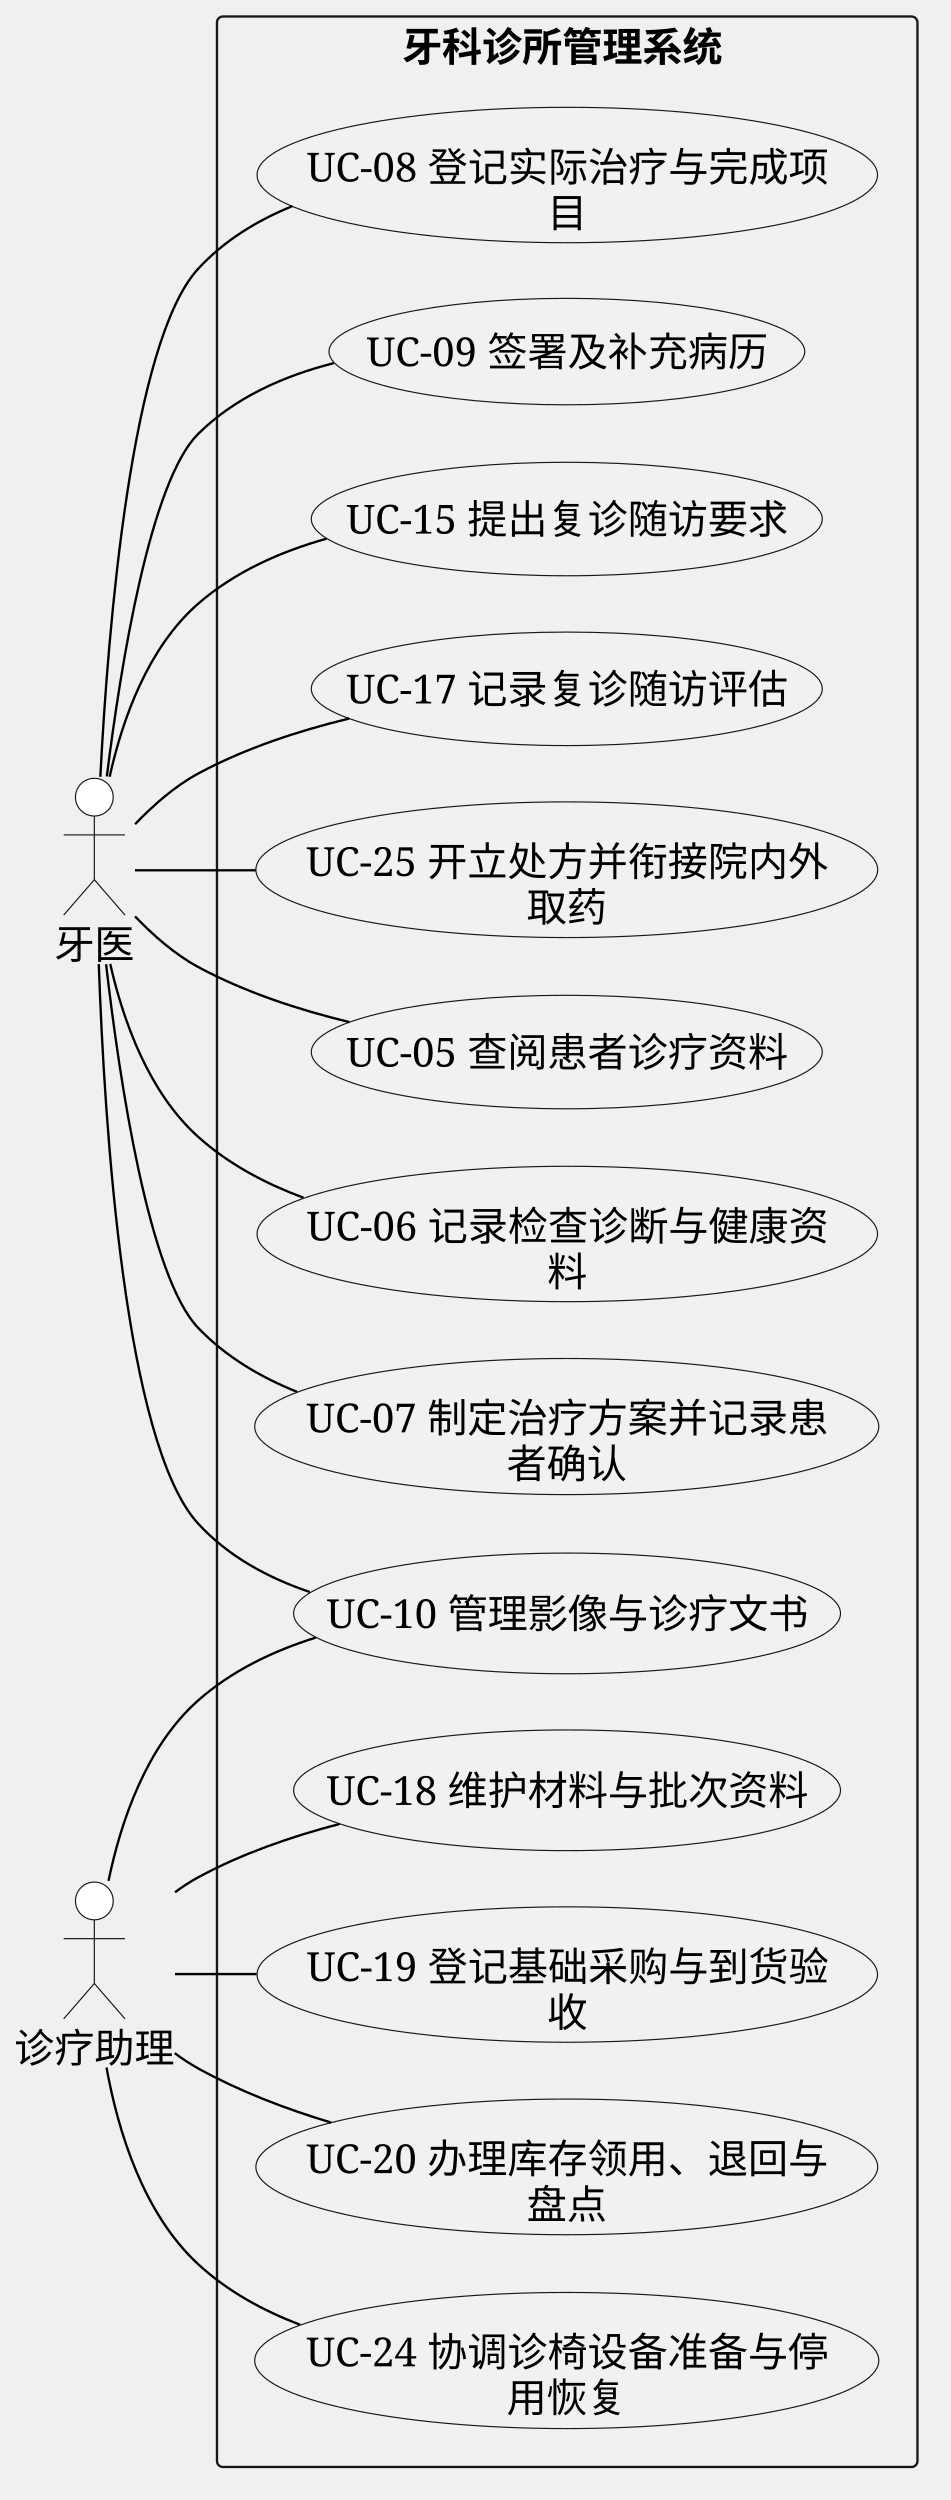
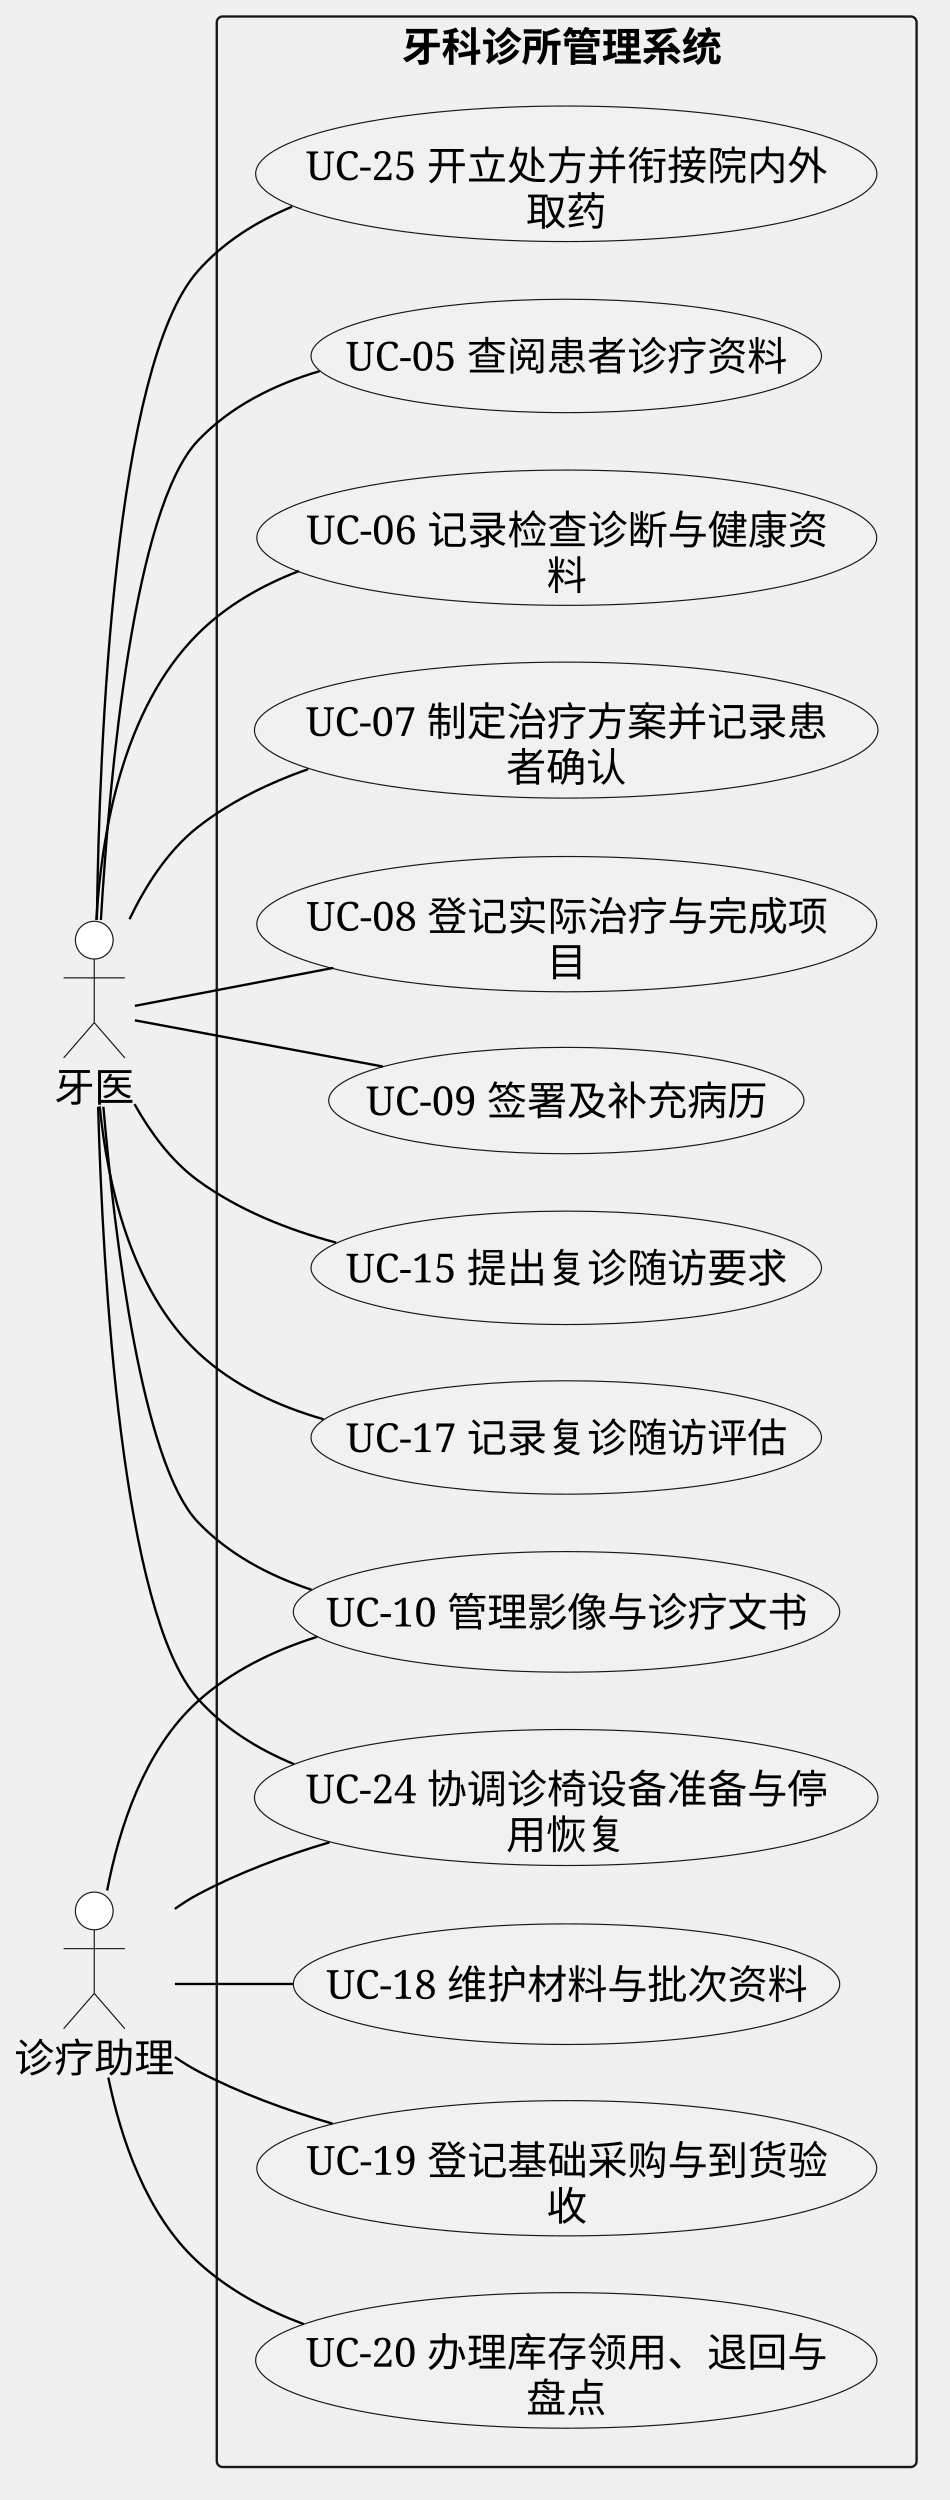
- <svg xmlns="http://www.w3.org/2000/svg" version="1.1" data-diagram-type="DESCRIPTION" style="width:403px;height:1060px;background:#FFFFFF;" width="403px" height="1060px" viewBox="0 0 403 1060" zoomAndPan="magnify" preserveAspectRatio="none" contentStyleType="text/css">
+ <svg xmlns="http://www.w3.org/2000/svg" version="1.1" data-diagram-type="DESCRIPTION" style="width:403px;height:1061px;background:#FFFFFF;" width="403px" height="1061px" viewBox="0 0 403 1061" zoomAndPan="magnify" preserveAspectRatio="none" contentStyleType="text/css">
  <defs />
  <g font-family="sans-serif" lengthAdjust="spacing">
    <g class="cluster" data-qualified-name="........" id="ent0003" data-source-line="19">
-       <rect x="92" y="7" width="297" height="1039" fill="none" style="stroke:#181818;stroke-width:1;" rx="2.5" ry="2.5" />
+       <rect x="92" y="7" width="297" height="1040" fill="none" style="stroke:#181818;stroke-width:1;" rx="2.5" ry="2.5" />
      <text x="170.375" y="26" fill="#000" font-size="17" textLength="140.25" font-weight="700" font-family="SimSun">牙科诊所管理系统</text>
    </g>
    <g class="entity" data-qualified-name=".........U5" id="ent0004" data-source-line="20">
-       <ellipse cx="240.32" cy="446.064" rx="108.32" ry="24.064" fill="#F1F1F1" style="stroke:#181818;stroke-width:0.5;" />
-       <text x="146.82" y="452.259" fill="#000" font-size="17" textLength="187" font-family="SimSun">UC-05 查阅患者诊疗资料</text>
+       <ellipse cx="240.32" cy="151.064" rx="108.32" ry="24.064" fill="#F1F1F1" style="stroke:#181818;stroke-width:0.5;" />
+       <text x="146.82" y="157.259" fill="#000" font-size="17" textLength="187" font-family="SimSun">UC-05 查阅患者诊疗资料</text>
    </g>
    <g class="entity" data-qualified-name=".........U6" id="ent0005" data-source-line="21">
-       <ellipse cx="240.533" cy="523.207" rx="131.533" ry="28.707" fill="#F1F1F1" style="stroke:#181818;stroke-width:0.5;" />
-       <text x="130.033" y="525.966" fill="#000" font-size="17" textLength="221" font-family="SimSun">UC-06 记录检查诊断与健康资</text>
-       <text x="232.033" y="545.357" fill="#000" font-size="17" font-family="SimSun">料</text>
+       <ellipse cx="240.533" cy="228.207" rx="131.533" ry="28.707" fill="#F1F1F1" style="stroke:#181818;stroke-width:0.5;" />
+       <text x="130.033" y="230.966" fill="#000" font-size="17" textLength="221" font-family="SimSun">UC-06 记录检查诊断与健康资</text>
+       <text x="232.033" y="250.357" fill="#000" font-size="17" font-family="SimSun">料</text>
    </g>
    <g class="entity" data-qualified-name=".........U7" id="ent0006" data-source-line="22">
-       <ellipse cx="240.301" cy="604.86" rx="132.301" ry="28.86" fill="#F1F1F1" style="stroke:#181818;stroke-width:0.5;" />
-       <text x="129.801" y="607.322" fill="#000" font-size="17" textLength="221" font-family="SimSun">UC-07 制定治疗方案并记录患</text>
-       <text x="214.801" y="626.712" fill="#000" font-size="17" textLength="51" font-family="SimSun">者确认</text>
+       <ellipse cx="240.301" cy="309.86" rx="132.301" ry="28.86" fill="#F1F1F1" style="stroke:#181818;stroke-width:0.5;" />
+       <text x="129.801" y="312.322" fill="#000" font-size="17" textLength="221" font-family="SimSun">UC-07 制定治疗方案并记录患</text>
+       <text x="214.801" y="331.712" fill="#000" font-size="17" textLength="51" font-family="SimSun">者确认</text>
    </g>
    <g class="entity" data-qualified-name=".........U8" id="ent0007" data-source-line="23">
-       <ellipse cx="240.533" cy="74.207" rx="131.533" ry="28.707" fill="#F1F1F1" style="stroke:#181818;stroke-width:0.5;" />
-       <text x="130.033" y="76.966" fill="#000" font-size="17" textLength="221" font-family="SimSun">UC-08 登记实际治疗与完成项</text>
-       <text x="232.033" y="96.357" fill="#000" font-size="17" font-family="SimSun">目</text>
+       <ellipse cx="240.533" cy="392.207" rx="131.533" ry="28.707" fill="#F1F1F1" style="stroke:#181818;stroke-width:0.5;" />
+       <text x="130.033" y="394.966" fill="#000" font-size="17" textLength="221" font-family="SimSun">UC-08 登记实际治疗与完成项</text>
+       <text x="232.033" y="414.357" fill="#000" font-size="17" font-family="SimSun">目</text>
    </g>
    <g class="entity" data-qualified-name=".........U9" id="ent0008" data-source-line="24">
-       <ellipse cx="240.352" cy="149.07" rx="100.852" ry="22.57" fill="#F1F1F1" style="stroke:#181818;stroke-width:0.5;" />
-       <text x="155.352" y="155.266" fill="#000" font-size="17" textLength="170" font-family="SimSun">UC-09 签署及补充病历</text>
+       <ellipse cx="240.352" cy="467.07" rx="100.852" ry="22.57" fill="#F1F1F1" style="stroke:#181818;stroke-width:0.5;" />
+       <text x="155.352" y="473.266" fill="#000" font-size="17" textLength="170" font-family="SimSun">UC-09 签署及补充病历</text>
    </g>
    <g class="entity" data-qualified-name=".........U10" id="ent0009" data-source-line="25">
      <ellipse cx="240.434" cy="684.087" rx="115.934" ry="25.587" fill="#F1F1F1" style="stroke:#181818;stroke-width:0.5;" />
      <text x="138.434" y="690.282" fill="#000" font-size="17" textLength="204" font-family="SimSun">UC-10 管理影像与诊疗文书</text>
    </g>
    <g class="entity" data-qualified-name=".........U15" id="ent0010" data-source-line="26">
-       <ellipse cx="240.32" cy="220.064" rx="108.32" ry="24.064" fill="#F1F1F1" style="stroke:#181818;stroke-width:0.5;" />
-       <text x="146.82" y="226.259" fill="#000" font-size="17" textLength="187" font-family="SimSun">UC-15 提出复诊随访要求</text>
+       <ellipse cx="240.32" cy="538.064" rx="108.32" ry="24.064" fill="#F1F1F1" style="stroke:#181818;stroke-width:0.5;" />
+       <text x="146.82" y="544.259" fill="#000" font-size="17" textLength="187" font-family="SimSun">UC-15 提出复诊随访要求</text>
    </g>
    <g class="entity" data-qualified-name=".........U17" id="ent0011" data-source-line="27">
-       <ellipse cx="240.32" cy="292.064" rx="108.32" ry="24.064" fill="#F1F1F1" style="stroke:#181818;stroke-width:0.5;" />
-       <text x="146.82" y="298.259" fill="#000" font-size="17" textLength="187" font-family="SimSun">UC-17 记录复诊随访评估</text>
+       <ellipse cx="240.32" cy="610.064" rx="108.32" ry="24.064" fill="#F1F1F1" style="stroke:#181818;stroke-width:0.5;" />
+       <text x="146.82" y="616.259" fill="#000" font-size="17" textLength="187" font-family="SimSun">UC-17 记录复诊随访评估</text>
    </g>
    <g class="entity" data-qualified-name=".........U18" id="ent0012" data-source-line="28">
-       <ellipse cx="240.434" cy="759.087" rx="115.934" ry="25.587" fill="#F1F1F1" style="stroke:#181818;stroke-width:0.5;" />
-       <text x="138.434" y="765.282" fill="#000" font-size="17" textLength="204" font-family="SimSun">UC-18 维护材料与批次资料</text>
+       <ellipse cx="240.434" cy="842.087" rx="115.934" ry="25.587" fill="#F1F1F1" style="stroke:#181818;stroke-width:0.5;" />
+       <text x="138.434" y="848.282" fill="#000" font-size="17" textLength="204" font-family="SimSun">UC-18 维护材料与批次资料</text>
    </g>
    <g class="entity" data-qualified-name=".........U19" id="ent0013" data-source-line="29">
-       <ellipse cx="240.533" cy="837.207" rx="131.533" ry="28.707" fill="#F1F1F1" style="stroke:#181818;stroke-width:0.5;" />
-       <text x="130.033" y="839.966" fill="#000" font-size="17" textLength="221" font-family="SimSun">UC-19 登记基础采购与到货验</text>
-       <text x="232.033" y="859.357" fill="#000" font-size="17" font-family="SimSun">收</text>
+       <ellipse cx="240.533" cy="920.207" rx="131.533" ry="28.707" fill="#F1F1F1" style="stroke:#181818;stroke-width:0.5;" />
+       <text x="130.033" y="922.966" fill="#000" font-size="17" textLength="221" font-family="SimSun">UC-19 登记基础采购与到货验</text>
+       <text x="232.033" y="942.357" fill="#000" font-size="17" font-family="SimSun">收</text>
    </g>
    <g class="entity" data-qualified-name=".........U20" id="ent0014" data-source-line="30">
-       <ellipse cx="240.32" cy="918.764" rx="131.82" ry="28.764" fill="#F1F1F1" style="stroke:#181818;stroke-width:0.5;" />
-       <text x="129.82" y="921.412" fill="#000" font-size="17" textLength="221" font-family="SimSun">UC-20 办理库存领用、退回与</text>
-       <text x="223.32" y="940.802" fill="#000" font-size="17" textLength="34" font-family="SimSun">盘点</text>
+       <ellipse cx="240.32" cy="1001.764" rx="131.82" ry="28.764" fill="#F1F1F1" style="stroke:#181818;stroke-width:0.5;" />
+       <text x="129.82" y="1004.412" fill="#000" font-size="17" textLength="221" font-family="SimSun">UC-20 办理库存领用、退回与</text>
+       <text x="223.32" y="1023.802" fill="#000" font-size="17" textLength="34" font-family="SimSun">盘点</text>
    </g>
    <g class="entity" data-qualified-name=".........U24" id="ent0015" data-source-line="31">
-       <ellipse cx="240.301" cy="1000.86" rx="132.301" ry="28.86" fill="#F1F1F1" style="stroke:#181818;stroke-width:0.5;" />
-       <text x="129.801" y="1003.322" fill="#000" font-size="17" textLength="221" font-family="SimSun">UC-24 协调诊椅设备准备与停</text>
-       <text x="214.801" y="1022.712" fill="#000" font-size="17" textLength="51" font-family="SimSun">用恢复</text>
+       <ellipse cx="240.301" cy="762.86" rx="132.301" ry="28.86" fill="#F1F1F1" style="stroke:#181818;stroke-width:0.5;" />
+       <text x="129.801" y="765.322" fill="#000" font-size="17" textLength="221" font-family="SimSun">UC-24 协调诊椅设备准备与停</text>
+       <text x="214.801" y="784.712" fill="#000" font-size="17" textLength="51" font-family="SimSun">用恢复</text>
    </g>
    <g class="entity" data-qualified-name=".........U25" id="ent0016" data-source-line="32">
-       <ellipse cx="240.32" cy="368.764" rx="131.82" ry="28.764" fill="#F1F1F1" style="stroke:#181818;stroke-width:0.5;" />
-       <text x="129.82" y="371.412" fill="#000" font-size="17" textLength="221" font-family="SimSun">UC-25 开立处方并衔接院内外</text>
-       <text x="223.32" y="390.802" fill="#000" font-size="17" textLength="34" font-family="SimSun">取药</text>
+       <ellipse cx="240.32" cy="73.764" rx="131.82" ry="28.764" fill="#F1F1F1" style="stroke:#181818;stroke-width:0.5;" />
+       <text x="129.82" y="76.412" fill="#000" font-size="17" textLength="221" font-family="SimSun">UC-25 开立处方并衔接院内外</text>
+       <text x="223.32" y="95.802" fill="#000" font-size="17" textLength="34" font-family="SimSun">取药</text>
    </g>
    <g class="entity" data-qualified-name="A0" id="ent0001" data-source-line="17">
-       <ellipse cx="40" cy="338" rx="8" ry="8" fill="#FFF" style="stroke:#181818;stroke-width:0.5;" />
-       <path d="M40,346 L40,373 M27,354 L53,354 M40,373 L27,388 M40,373 L53,388" style="stroke:#181818;stroke-width:0.5;" fill="none" />
-       <text x="23" y="406.5" fill="#000" font-size="17" textLength="34" font-family="SimSun">牙医</text>
+       <ellipse cx="40" cy="399" rx="8" ry="8" fill="#FFF" style="stroke:#181818;stroke-width:0.5;" />
+       <path d="M40,407 L40,434 M27,415 L53,415 M40,434 L27,449 M40,434 L53,449" style="stroke:#181818;stroke-width:0.5;" fill="none" />
+       <text x="23" y="467.5" fill="#000" font-size="17" textLength="34" font-family="SimSun">牙医</text>
    </g>
    <g class="entity" data-qualified-name="A1" id="ent0002" data-source-line="18">
-       <ellipse cx="40" cy="806" rx="8" ry="8" fill="#FFF" style="stroke:#181818;stroke-width:0.5;" />
-       <path d="M40,814 L40,841 M27,822 L53,822 M40,841 L27,856 M40,841 L53,856" style="stroke:#181818;stroke-width:0.5;" fill="none" />
-       <text x="6" y="874.5" fill="#000" font-size="17" textLength="68" font-family="SimSun">诊疗助理</text>
+       <ellipse cx="40" cy="811" rx="8" ry="8" fill="#FFF" style="stroke:#181818;stroke-width:0.5;" />
+       <path d="M40,819 L40,846 M27,827 L53,827 M40,846 L27,861 M40,846 L53,861" style="stroke:#181818;stroke-width:0.5;" fill="none" />
+       <text x="6" y="879.5" fill="#000" font-size="17" textLength="68" font-family="SimSun">诊疗助理</text>
    </g>
    <g class="link" data-entity-1="ent0001" data-entity-2="ent0004" id="lnk17" data-source-line="34" data-link-type="association">
-       <path d="M57.26,388.54 C64.67,396.29 74.01,404.61 84,410 C103.63,420.59 126.3,428.08 148.14,433.37" style="stroke:#000;stroke-width:1;" fill="none" id="A0-U5" />
+       <path d="M42.82,390.43 C46.47,329.23 56.79,215.67 84,187 C97.83,172.43 116.3,163.22 135.67,157.51" style="stroke:#000;stroke-width:1;" fill="none" id="A0-U5" />
    </g>
    <g class="link" data-entity-1="ent0001" data-entity-2="ent0005" id="lnk18" data-source-line="35" data-link-type="association">
-       <path d="M46.74,408.71 C52.29,433.11 63.09,463.19 84,482 C96.77,493.48 112.37,501.81 128.72,507.85" style="stroke:#000;stroke-width:1;" fill="none" id="A0-U6" />
+       <path d="M40.91,390.43 C43,354.02 51.93,300.96 84,269 C95.96,257.08 110.96,248.5 126.88,242.35" style="stroke:#000;stroke-width:1;" fill="none" id="A0-U6" />
    </g>
    <g class="link" data-entity-1="ent0001" data-entity-2="ent0006" id="lnk19" data-source-line="36" data-link-type="association">
-       <path d="M44.98,408.85 C50.78,459 63.21,541.24 84,563 C95.59,575.13 110.29,583.88 126,590.17" style="stroke:#000;stroke-width:1;" fill="none" id="A0-U7" />
+       <path d="M54.96,390.12 C61.73,375.94 71.22,361.02 84,351 C97.73,340.23 114.03,332.28 130.81,326.41" style="stroke:#000;stroke-width:1;" fill="none" id="A0-U7" />
    </g>
    <g class="link" data-entity-1="ent0001" data-entity-2="ent0007" id="lnk20" data-source-line="37" data-link-type="association">
-       <path d="M42.54,329.38 C45.83,265.75 55.71,144.79 84,114 C94.94,102.09 108.9,93.53 123.96,87.4" style="stroke:#000;stroke-width:1;" fill="none" id="A0-U8" />
+       <path d="M57.24,426.89 C76.13,423.27 108.9,417 141.49,410.76" style="stroke:#000;stroke-width:1;" fill="none" id="A0-U8" />
    </g>
    <g class="link" data-entity-1="ent0001" data-entity-2="ent0008" id="lnk21" data-source-line="38" data-link-type="association">
-       <path d="M45.3,329.19 C51.31,281.07 63.82,204.04 84,184 C99.51,168.6 120.26,159.37 141.53,153.97" style="stroke:#000;stroke-width:1;" fill="none" id="A0-U9" />
+       <path d="M57.24,433.03 C80.21,437.31 123.69,445.41 162.42,452.63" style="stroke:#000;stroke-width:1;" fill="none" id="A0-U9" />
    </g>
    <g class="link" data-entity-1="ent0001" data-entity-2="ent0009" id="lnk22" data-source-line="39" data-link-type="association">
-       <path d="M41.89,408.76 C44.26,476.93 52.86,612.07 84,646 C96.68,659.82 113.49,668.99 131.36,675.01" style="stroke:#000;stroke-width:1;" fill="none" id="A0-U10" />
+       <path d="M43.87,469.7 C48.67,524.99 60.26,621.22 84,646 C97.07,659.65 114.17,668.73 132.23,674.7" style="stroke:#000;stroke-width:1;" fill="none" id="A0-U10" />
    </g>
    <g class="link" data-entity-1="ent0001" data-entity-2="ent0010" id="lnk23" data-source-line="40" data-link-type="association">
-       <path d="M46.49,329.34 C51.94,304.81 62.73,274.56 84,256 C99.35,242.61 118.7,233.94 138.49,228.39" style="stroke:#000;stroke-width:1;" fill="none" id="A0-U15" />
+       <path d="M57.09,468.61 C63.8,480.58 72.7,492.77 84,501 C101.15,513.51 121.94,521.84 142.66,527.38" style="stroke:#000;stroke-width:1;" fill="none" id="A0-U15" />
    </g>
    <g class="link" data-entity-1="ent0001" data-entity-2="ent0011" id="lnk24" data-source-line="41" data-link-type="association">
-       <path d="M57.26,349.46 C64.67,341.71 74.01,333.39 84,328 C103.63,317.41 126.3,309.92 148.14,304.63" style="stroke:#000;stroke-width:1;" fill="none" id="A0-U17" />
+       <path d="M42.31,469.51 C45.55,502.07 55.38,547.12 84,574 C98.75,587.85 117.73,596.73 137.33,602.34" style="stroke:#000;stroke-width:1;" fill="none" id="A0-U17" />
    </g>
-     <g class="link" data-entity-1="ent0001" data-entity-2="ent0016" id="lnk25" data-source-line="42" data-link-type="association">
-       <path d="M57.24,369 C69.65,369 88.05,369 108.45,369" style="stroke:#000;stroke-width:1;" fill="none" id="A0-U25" />
+     <g class="link" data-entity-1="ent0001" data-entity-2="ent0015" id="lnk25" data-source-line="42" data-link-type="association">
+       <path d="M41.64,469.71 C43.61,540.51 51.59,684.55 84,721 C95.06,733.43 109.37,742.36 124.84,748.73" style="stroke:#000;stroke-width:1;" fill="none" id="A0-U24" />
    </g>
-     <g class="link" data-entity-1="ent0002" data-entity-2="ent0009" id="lnk26" data-source-line="43" data-link-type="association">
-       <path d="M46.01,797.47 C51.28,772.12 62.05,740.43 84,721 C98.13,708.49 115.72,700.02 133.94,694.32" style="stroke:#000;stroke-width:1;" fill="none" id="A1-U10" />
+     <g class="link" data-entity-1="ent0001" data-entity-2="ent0016" id="lnk26" data-source-line="43" data-link-type="association">
+       <path d="M41.11,390.29 C42.14,314.91 48.57,155.05 84,115 C94.82,102.77 108.82,93.99 123.97,87.71" style="stroke:#000;stroke-width:1;" fill="none" id="A0-U25" />
    </g>
-     <g class="link" data-entity-1="ent0002" data-entity-2="ent0012" id="lnk27" data-source-line="44" data-link-type="association">
-       <path d="M74.2,802.32 C77.36,799.97 80.65,797.82 84,796 C102.41,786 123.49,778.68 144.06,773.33" style="stroke:#000;stroke-width:1;" fill="none" id="A1-U18" />
+     <g class="link" data-entity-1="ent0002" data-entity-2="ent0009" id="lnk27" data-source-line="44" data-link-type="association">
+       <path d="M45.47,802.33 C50.51,775.95 61.23,742.51 84,722 C98.25,709.17 116.11,700.49 134.61,694.66" style="stroke:#000;stroke-width:1;" fill="none" id="A1-U10" />
    </g>
-     <g class="link" data-entity-1="ent0002" data-entity-2="ent0013" id="lnk28" data-source-line="45" data-link-type="association">
-       <path d="M74.22,837 C84.38,837 96.22,837 108.81,837" style="stroke:#000;stroke-width:1;" fill="none" id="A1-U19" />
+     <g class="link" data-entity-1="ent0002" data-entity-2="ent0012" id="lnk28" data-source-line="45" data-link-type="association">
+       <path d="M74.22,842 C88.46,842 106.02,842 124.31,842" style="stroke:#000;stroke-width:1;" fill="none" id="A1-U18" />
    </g>
-     <g class="link" data-entity-1="ent0002" data-entity-2="ent0014" id="lnk29" data-source-line="46" data-link-type="association">
-       <path d="M74.07,870.53 C77.28,872.92 80.61,875.12 84,877 C101.36,886.63 121.05,894.15 140.45,899.99" style="stroke:#000;stroke-width:1;" fill="none" id="A1-U20" />
+     <g class="link" data-entity-1="ent0002" data-entity-2="ent0013" id="lnk29" data-source-line="46" data-link-type="association">
+       <path d="M74.23,873.01 C77.41,875.22 80.69,877.26 84,879 C101.67,888.29 121.6,895.59 141.15,901.29" style="stroke:#000;stroke-width:1;" fill="none" id="A1-U19" />
    </g>
-     <g class="link" data-entity-1="ent0002" data-entity-2="ent0015" id="lnk30" data-source-line="47" data-link-type="association">
-       <path d="M45.16,876.63 C50.06,903.73 60.74,938.5 84,960 C96.3,971.37 111.38,979.66 127.25,985.7" style="stroke:#000;stroke-width:1;" fill="none" id="A1-U24" />
+     <g class="link" data-entity-1="ent0002" data-entity-2="ent0014" id="lnk30" data-source-line="47" data-link-type="association">
+       <path d="M45.97,881.69 C51.23,907.43 61.99,939.8 84,960 C96.77,971.72 112.48,980.23 128.95,986.39" style="stroke:#000;stroke-width:1;" fill="none" id="A1-U20" />
+     </g>
+     <g class="link" data-entity-1="ent0002" data-entity-2="ent0015" id="lnk31" data-source-line="48" data-link-type="association">
+       <path d="M74.18,810.14 C77.37,807.88 80.66,805.78 84,804 C101.24,794.79 120.67,787.55 139.82,781.89" style="stroke:#000;stroke-width:1;" fill="none" id="A1-U24" />
    </g>
  </g>
</svg>
